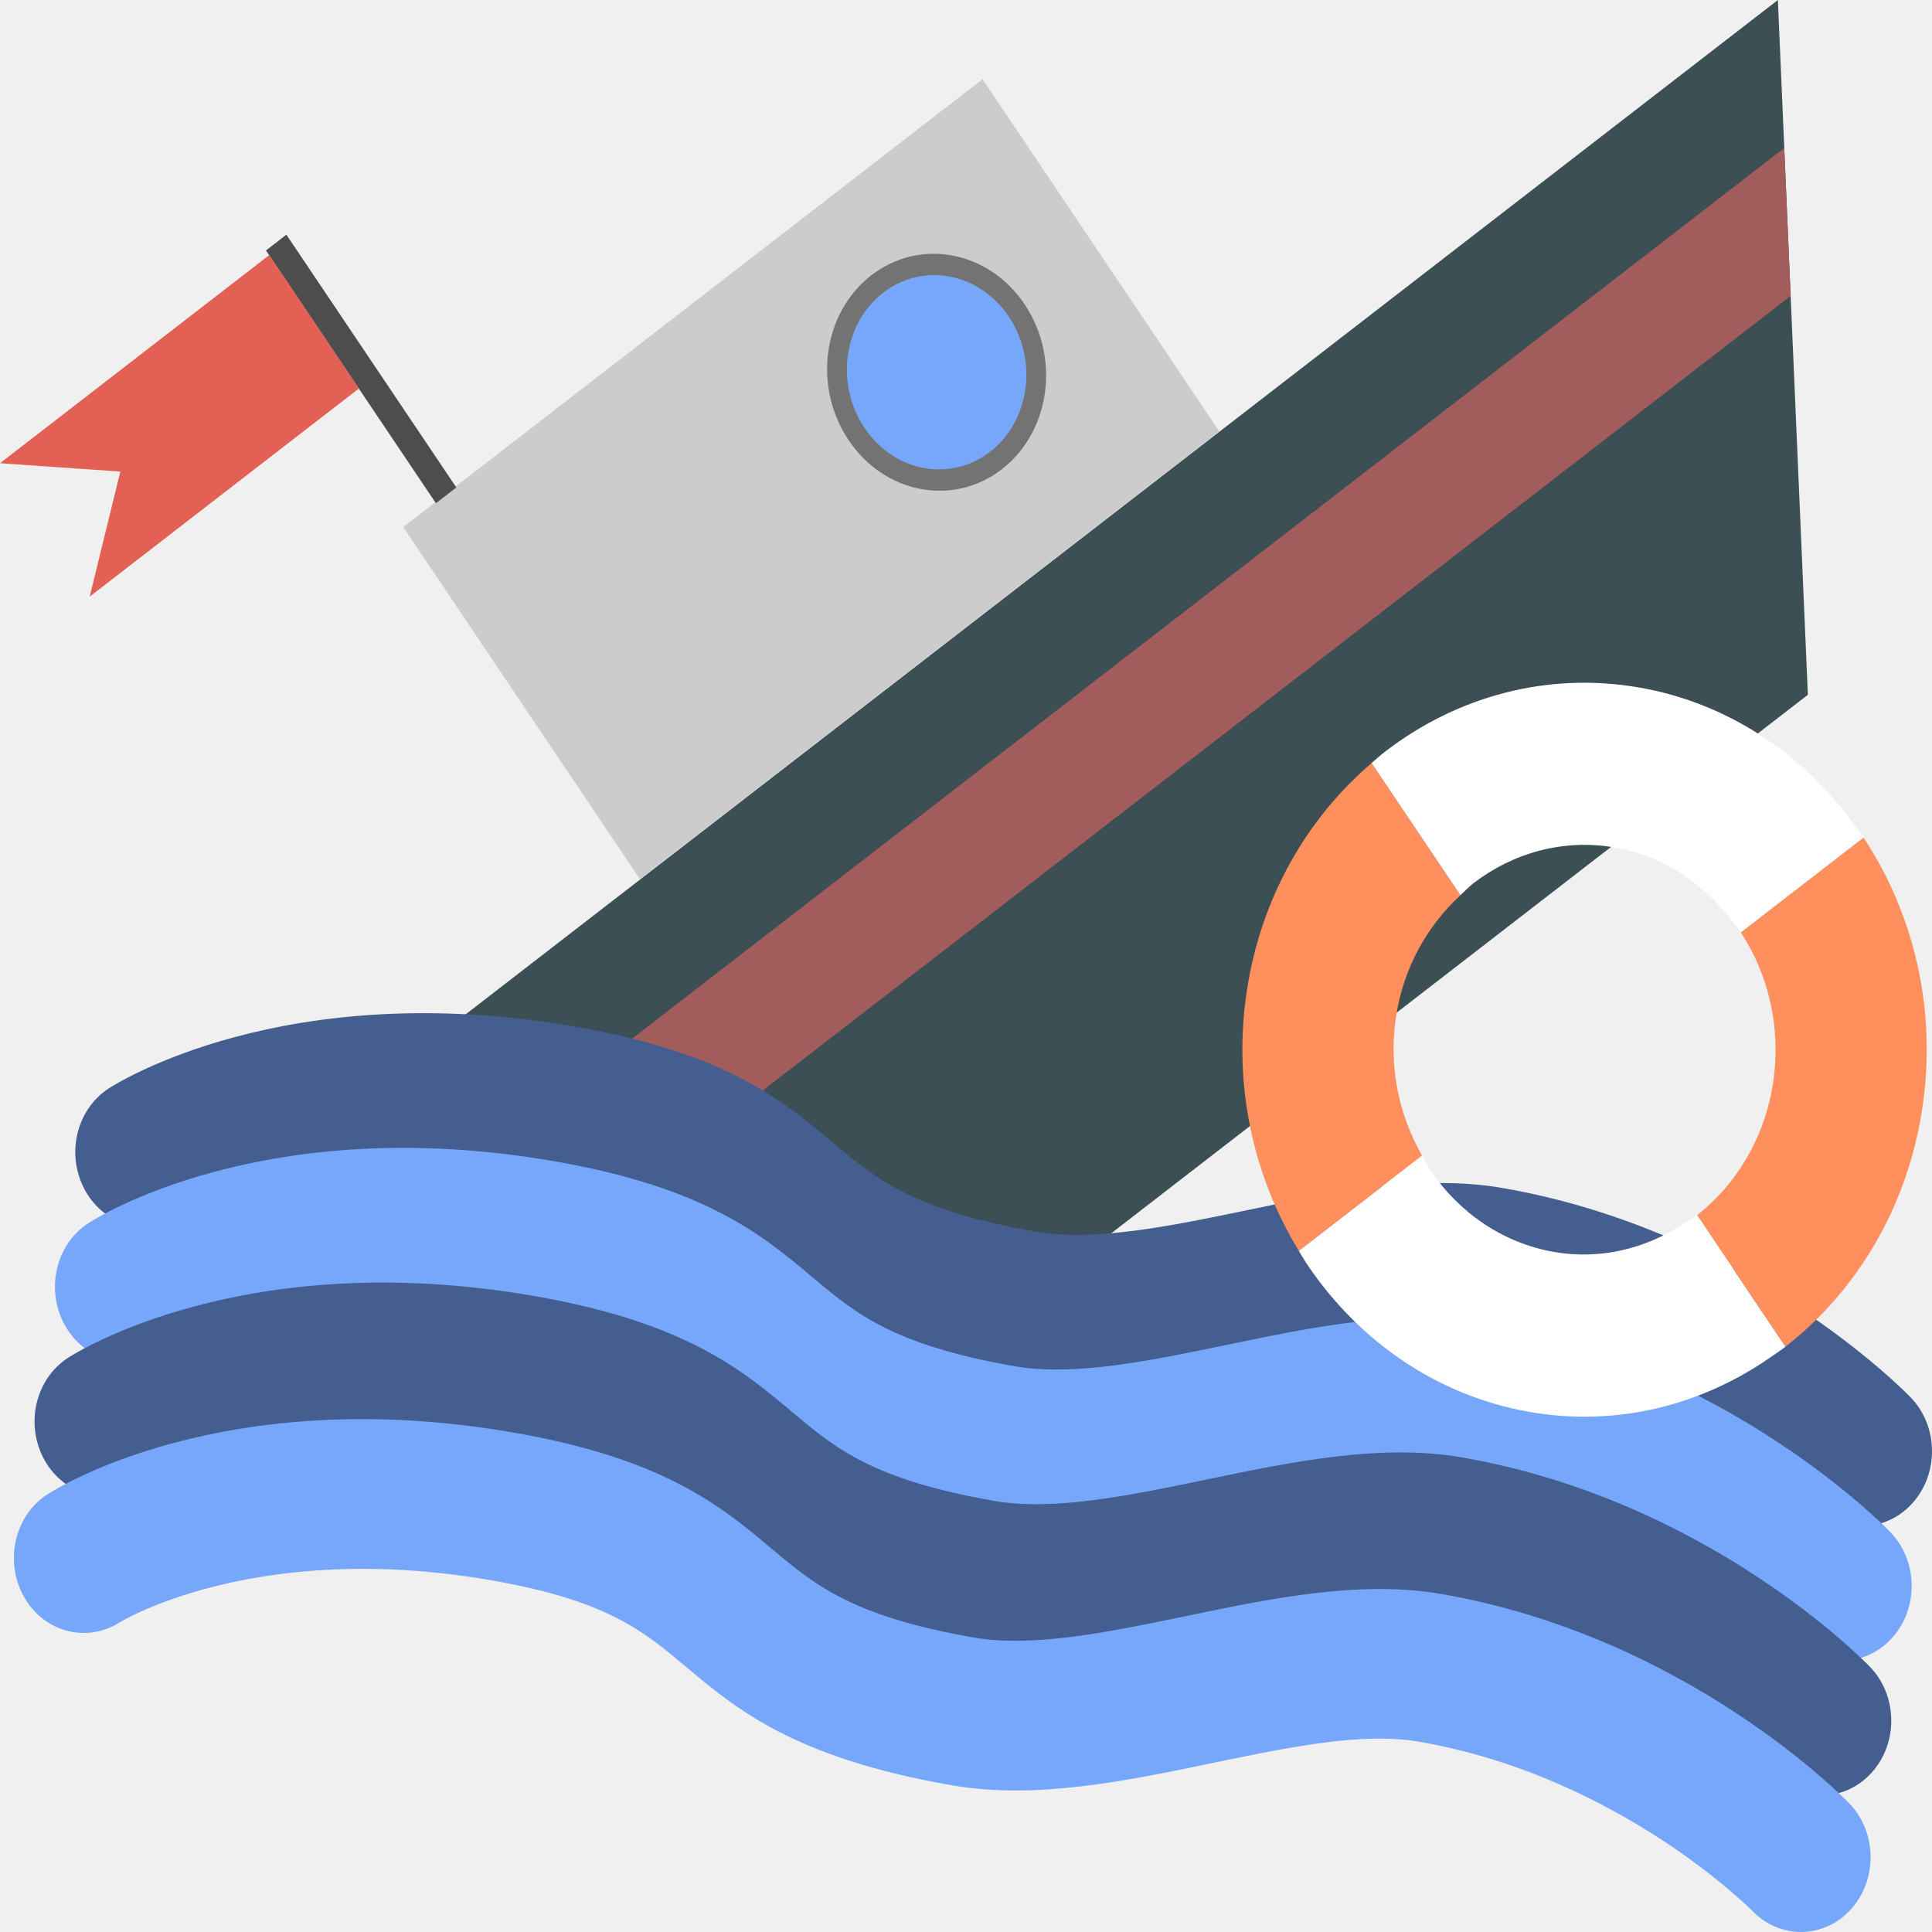
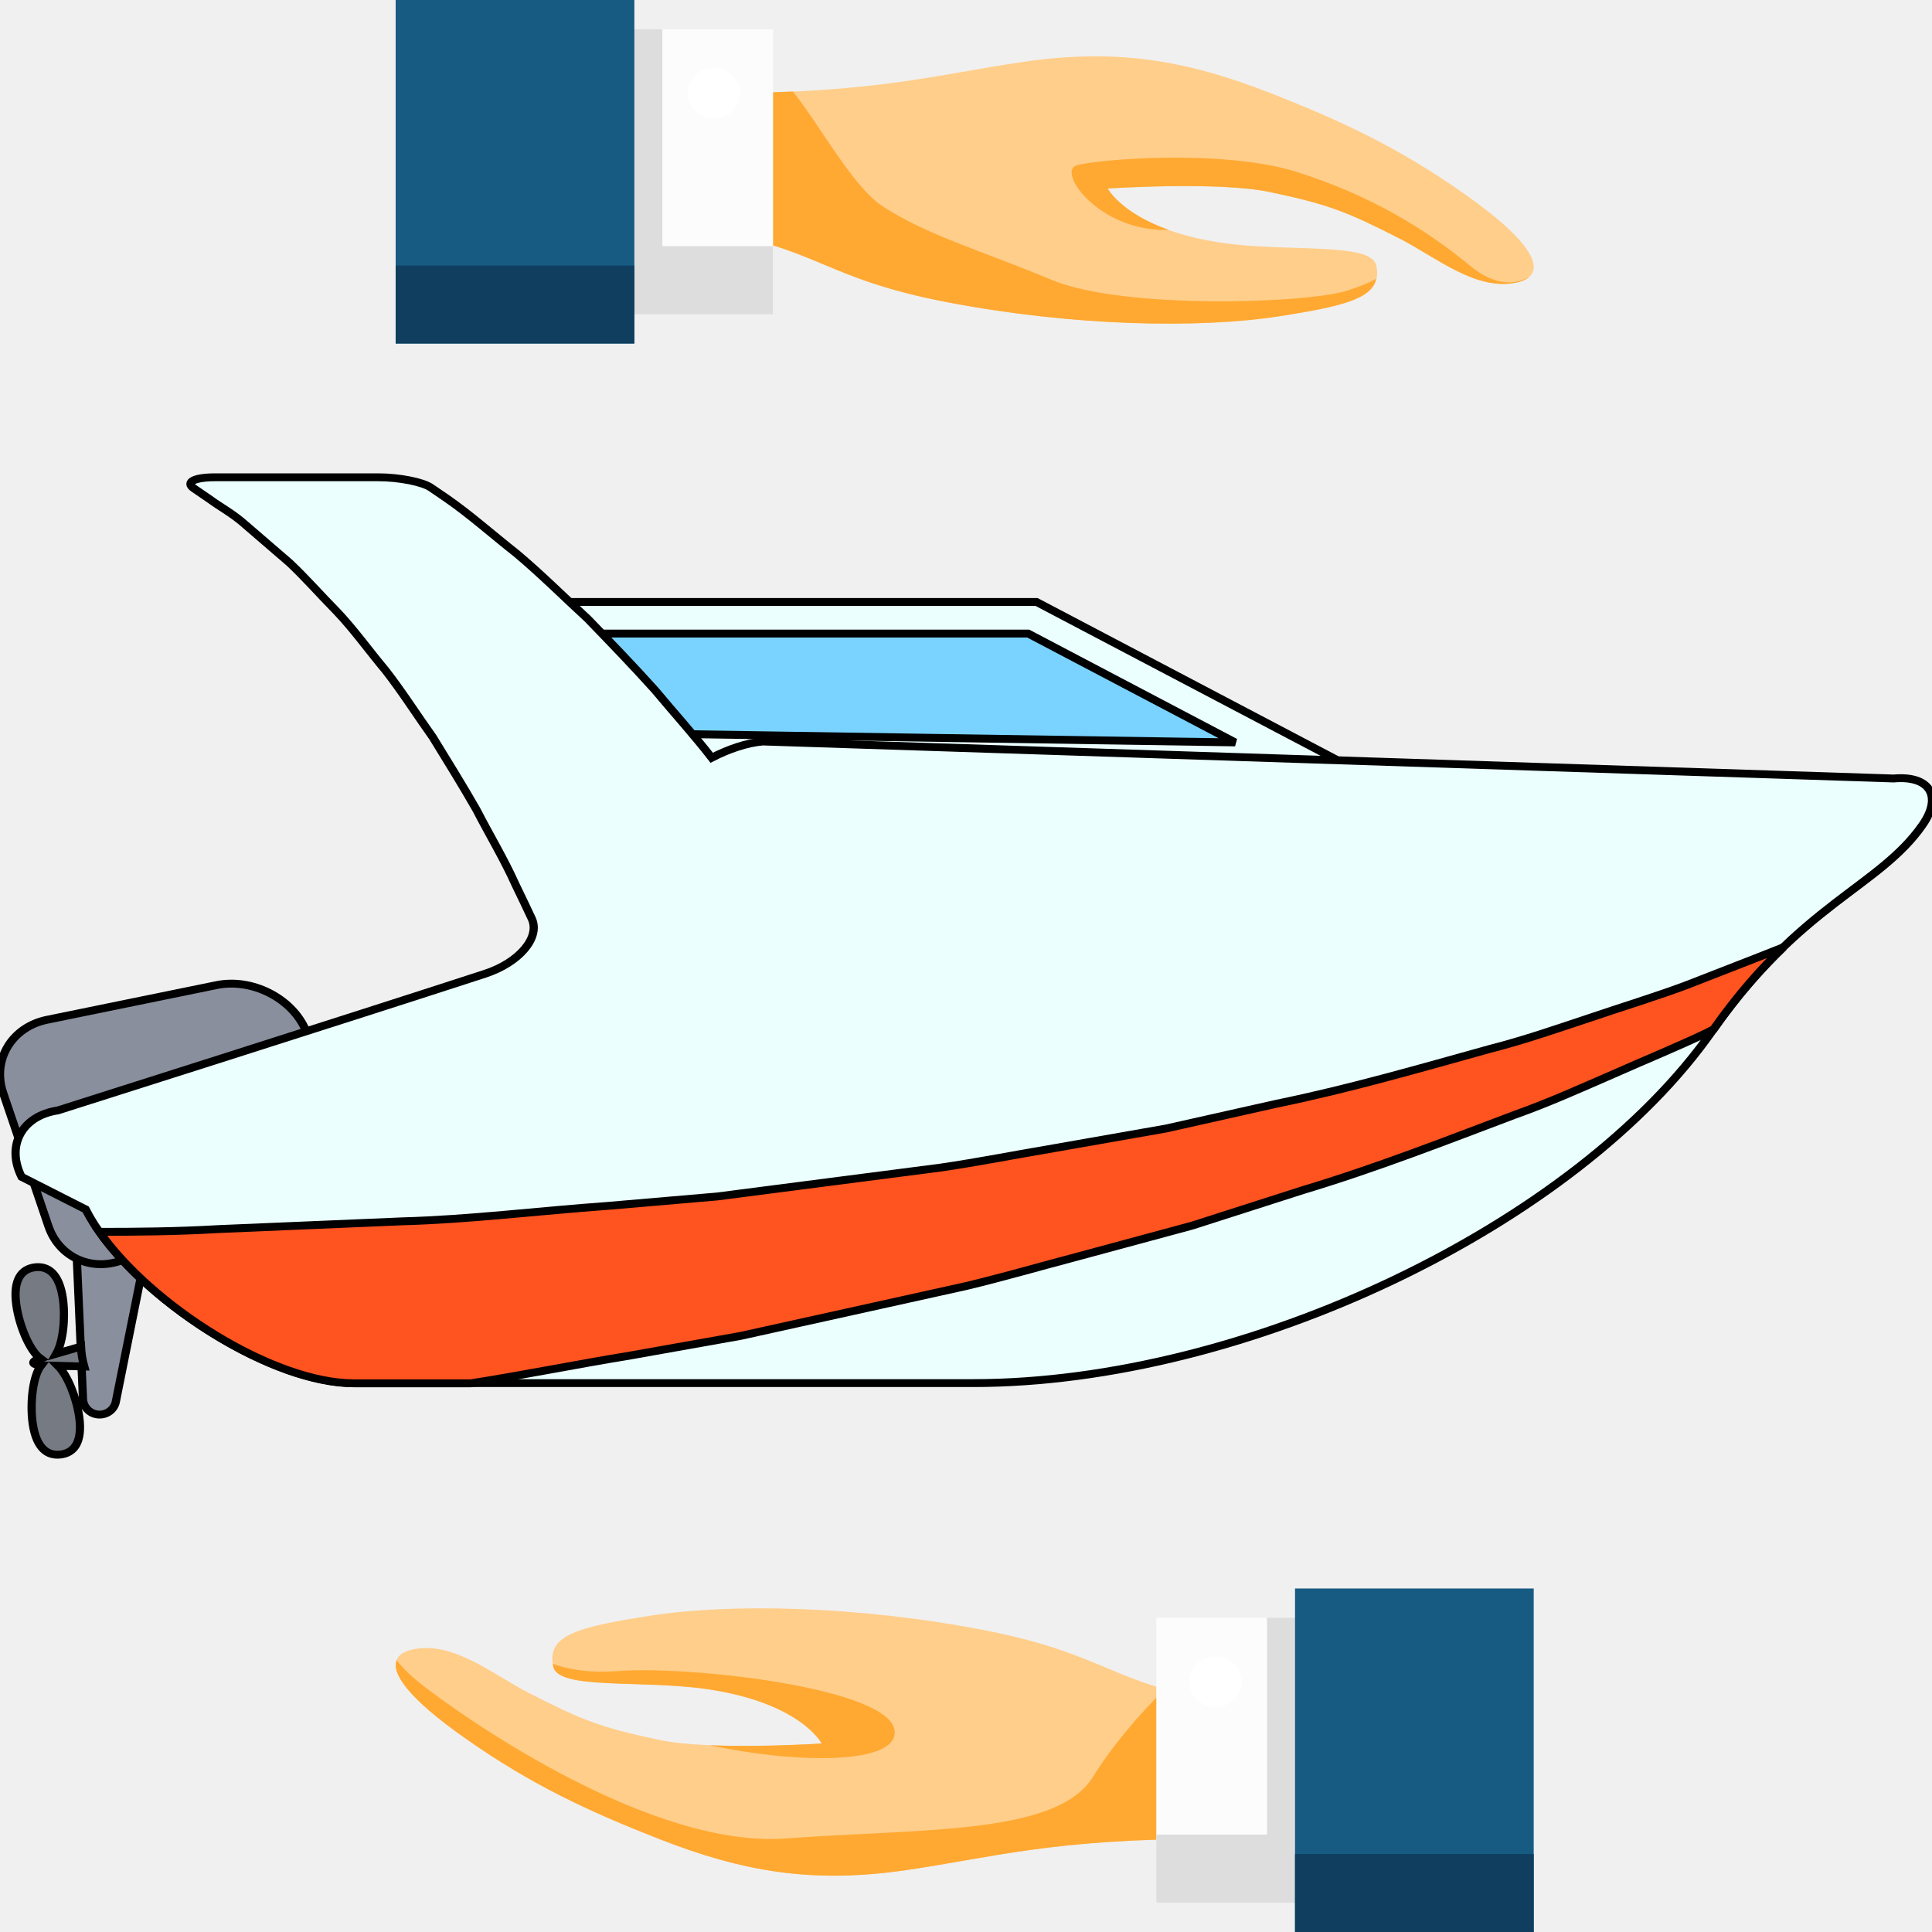
- <svg xmlns="http://www.w3.org/2000/svg" version="1.1" id="Layer_1" x="0px" y="0px" viewBox="0 0 24 24" xml:space="preserve" width="24" height="24">
-   <defs id="defs280" />
-   <g id="g280" transform="scale(0.5164986,0.553867)">
-     <g id="g175" transform="translate(-343.08,-235.857)">
-       <g id="g166">
-         <polygon style="fill:#3b4f54" points="346.764,264.025 385.84,235.857 386.561,251.44 358.744,271.492 " id="polygon164" />
-         <rect x="353.996" y="241.751" transform="matrix(0.8112,-0.5848,0.5848,0.8112,-75.7597,258.5862)" style="fill:#cccccc" width="17.176" height="9.737" id="rect164" />
-         <path style="fill:#737373" d="m 367.722,242.681 c 0.866,1.202 0.621,2.859 -0.547,3.701 -1.168,0.842 -2.818,0.551 -3.684,-0.651 -0.866,-1.202 -0.622,-2.859 0.547,-3.701 1.168,-0.842 2.818,-0.551 3.684,0.651 z" id="path164" />
-         <path style="fill:#77a7fb" d="m 367.341,242.956 c 0.71,0.985 0.509,2.343 -0.448,3.034 -0.958,0.69 -2.31,0.452 -3.02,-0.534 -0.71,-0.985 -0.509,-2.343 0.448,-3.034 0.958,-0.69 2.31,-0.451 3.02,0.534 z" id="path165" />
-         <rect x="351.455" y="240.621" transform="matrix(0.8112,-0.5848,0.5848,0.8112,-76.3385,251.8134)" style="fill:#4d4d4d" width="0.605" height="6.989" id="rect165" />
-         <polygon style="fill:#e36055" points="351.713,244.57 349.556,241.578 343.08,246.246 345.974,246.434 345.237,249.239 " id="polygon165" />
-         <polygon style="fill:#a35c5c" points="349.315,265.616 385.993,239.176 386.147,242.494 351.867,267.206 " id="polygon166" />
-       </g>
-       <g id="g170">
-         <g id="g169">
-           <path style="fill:#445f8f" d="m 387.601,270.061 c -0.327,-0.053 -0.641,-0.203 -0.897,-0.45 -0.028,-0.026 -3.204,-3.015 -8.008,-3.795 -1.368,-0.222 -3.122,0.118 -4.979,0.478 -2.094,0.405 -4.258,0.825 -6.269,0.499 -3.784,-0.614 -5.177,-1.704 -6.405,-2.667 -1.013,-0.794 -1.889,-1.479 -4.668,-1.93 -5.682,-0.922 -8.915,0.929 -8.947,0.948 -0.796,0.467 -1.823,0.209 -2.296,-0.58 -0.474,-0.79 -0.229,-1.81 0.556,-2.291 0.169,-0.103 4.229,-2.525 11.224,-1.39 3.632,0.589 4.996,1.658 6.2,2.601 1.041,0.816 1.94,1.52 4.872,1.996 1.421,0.23 3.288,-0.131 5.093,-0.481 2.063,-0.4 4.197,-0.813 6.154,-0.495 5.879,0.954 9.646,4.543 9.804,4.696 0.667,0.644 0.684,1.707 0.039,2.373 -0.394,0.409 -0.95,0.573 -1.473,0.488 z" id="path166" />
-           <path style="fill:#77a7fb" d="m 387.111,273.082 c -0.327,-0.053 -0.641,-0.203 -0.897,-0.45 -0.028,-0.026 -3.204,-3.016 -8.008,-3.795 -1.368,-0.222 -3.122,0.118 -4.979,0.478 -2.094,0.405 -4.258,0.825 -6.269,0.499 -3.784,-0.614 -5.176,-1.704 -6.404,-2.667 -1.013,-0.794 -1.889,-1.479 -4.668,-1.93 -5.682,-0.922 -8.915,0.93 -8.947,0.948 -0.796,0.467 -1.823,0.209 -2.296,-0.58 -0.474,-0.79 -0.229,-1.81 0.556,-2.291 0.169,-0.103 4.229,-2.525 11.224,-1.39 3.632,0.589 4.996,1.658 6.2,2.601 1.041,0.816 1.94,1.52 4.872,1.996 1.421,0.23 3.288,-0.131 5.093,-0.481 2.063,-0.4 4.197,-0.813 6.154,-0.495 5.88,0.954 9.647,4.543 9.804,4.696 0.667,0.644 0.684,1.707 0.04,2.373 -0.396,0.409 -0.952,0.573 -1.475,0.488 z" id="path167" />
-           <path style="fill:#445f8f" d="m 386.621,276.103 c -0.327,-0.053 -0.641,-0.203 -0.897,-0.45 -0.028,-0.026 -3.204,-3.016 -8.008,-3.795 -1.368,-0.222 -3.122,0.118 -4.979,0.478 -2.094,0.405 -4.259,0.825 -6.269,0.499 -3.784,-0.614 -5.177,-1.704 -6.405,-2.667 -1.013,-0.794 -1.888,-1.479 -4.668,-1.93 -5.682,-0.922 -8.915,0.929 -8.947,0.948 -0.796,0.467 -1.823,0.209 -2.296,-0.58 -0.474,-0.79 -0.229,-1.81 0.556,-2.291 0.169,-0.103 4.229,-2.525 11.224,-1.39 3.632,0.589 4.996,1.658 6.2,2.601 1.041,0.816 1.94,1.52 4.872,1.996 1.421,0.23 3.288,-0.131 5.093,-0.481 2.063,-0.4 4.197,-0.813 6.154,-0.495 5.88,0.954 9.647,4.543 9.804,4.696 0.667,0.644 0.684,1.707 0.04,2.373 -0.395,0.409 -0.951,0.573 -1.474,0.488 z" id="path168" />
-           <path style="fill:#77a7fb" d="m 386.124,279.167 c -0.327,-0.053 -0.641,-0.203 -0.897,-0.45 -0.028,-0.026 -3.204,-3.016 -8.008,-3.795 -1.368,-0.222 -3.122,0.118 -4.979,0.477 -2.094,0.406 -4.259,0.825 -6.269,0.499 -3.784,-0.614 -5.177,-1.704 -6.405,-2.667 -1.013,-0.794 -1.888,-1.479 -4.668,-1.93 -5.682,-0.922 -8.915,0.93 -8.947,0.948 -0.796,0.467 -1.823,0.209 -2.296,-0.58 -0.474,-0.79 -0.229,-1.81 0.556,-2.291 0.169,-0.103 4.229,-2.525 11.224,-1.39 3.632,0.589 4.996,1.658 6.2,2.601 1.041,0.816 1.94,1.52 4.872,1.996 1.421,0.23 3.288,-0.131 5.093,-0.481 2.063,-0.4 4.197,-0.813 6.154,-0.495 5.879,0.954 9.647,4.543 9.804,4.696 0.667,0.644 0.684,1.707 0.04,2.373 -0.395,0.409 -0.951,0.574 -1.474,0.489 z" id="path169" />
-         </g>
-       </g>
-       <g id="g174">
-         <g id="g173">
-           <path style="fill:#ff905e" d="m 385.725,260.136 c -0.202,1.243 -0.886,2.287 -1.829,2.975 l 2.126,2.95 c 1.698,-1.232 2.929,-3.108 3.291,-5.342 0.36,-2.221 -0.207,-4.377 -1.414,-6.078 l -2.951,2.127 c 0.663,0.945 0.977,2.138 0.777,3.368 z" id="path170" />
-           <path style="fill:#ff905e" d="m 376.655,258.665 c 0.18,-1.112 0.759,-2.049 1.551,-2.73 l -2.137,-2.964 c -1.545,1.23 -2.661,3.009 -3.002,5.112 -0.343,2.116 0.161,4.169 1.252,5.829 l 2.963,-2.136 c -0.55,-0.901 -0.81,-1.986 -0.627,-3.111 z" id="path171" />
-           <path style="fill:#ffffff" d="m 387.642,254.308 c -1.23,-1.56 -3.019,-2.687 -5.135,-3.031 -2.234,-0.362 -4.403,0.212 -6.109,1.434 -0.114,0.081 -0.22,0.172 -0.33,0.26 l 2.137,2.964 c 0.107,-0.092 0.205,-0.192 0.32,-0.274 0.951,-0.677 2.157,-0.997 3.4,-0.795 1.125,0.182 2.072,0.772 2.754,1.578 0.091,0.107 0.188,0.208 0.268,0.324 l 2.951,-2.127 c -0.08,-0.115 -0.169,-0.223 -0.256,-0.333 z" id="path172" />
-           <path style="fill:#ffffff" d="m 383.896,263.111 c -0.113,0.083 -0.24,0.145 -0.361,0.217 -0.896,0.536 -1.969,0.789 -3.081,0.608 -1.23,-0.2 -2.263,-0.874 -2.951,-1.802 -0.084,-0.113 -0.149,-0.237 -0.222,-0.357 l -2.963,2.136 c 0.077,0.117 0.151,0.236 0.234,0.349 1.232,1.683 3.098,2.902 5.32,3.263 2.103,0.341 4.144,-0.155 5.799,-1.232 0.117,-0.076 0.237,-0.149 0.35,-0.231 z" id="path173" />
+ <svg xmlns="http://www.w3.org/2000/svg" version="1.1" x="0px" y="0px" viewBox="0 0 24 24" xml:space="preserve" id="svg757" width="24" height="24">
+   <defs id="defs757">
+ 	
+ 	
+ 
+ 	
+ 	
+ 
+ 	
+ 	
+ 	
+ 	
+ 	
+ 	
+ 
+ 		
+ 		
+ 		
+ 		
+ 	
+ 			
+ 			
+ 			
+ 			
+ 			
+ 			
+ 			
+ 		
+ 				
+ 				
+ 			
+ 					
+ 					
+ 				
+ 					
+ 					
+ 					
+ 				
+ 						
+ 						
+ 					
+ 				
+ 				
+ 			</defs>
+   <g id="g761" transform="matrix(0.4417917,0,0,0.4245218,34.13452,-37.61378)">
+     <g id="g760" transform="translate(-13.83764,4.98155)">
+       <g id="g757" transform="matrix(0.5616033,0,0,0.5616033,-9.074694,41.01114)">
+         <g id="g336" transform="translate(-164.1144,7.749078)">
+           <path style="fill:#ffce8b" d="m 91.329,80.05 c 0,0 3.859,-0.962 11.423,0.132 5.517,0.798 5.718,2.432 12.01,3.688 6.271,1.252 12.596,1.384 16.621,0.732 3.723,-0.603 5.179,-1.032 4.859,-2.641 -0.25,-1.251 -4.432,-0.675 -7.763,-1.192 -4.642,-0.72 -5.683,-2.824 -5.683,-2.824 0,0 5.524,-0.381 8.101,0.181 2.96,0.645 3.882,1.032 6.518,2.43 1.813,0.963 3.837,2.761 5.876,2.284 1.327,-0.31 1.484,-1.606 -2.669,-4.639 -3.325,-2.431 -6.172,-3.796 -9.663,-5.222 -4.242,-1.733 -7.739,-2.344 -12.436,-1.626 -4.267,0.653 -7.361,1.626 -15.179,1.624 -4.59,-0.001 -11.913,-2.352 -13.36,-2.343 -1.449,0.01 -1.23,9.375 1.345,9.416 z" id="path332" />
+           <g id="g334">
+             <path style="fill:#ffa932" d="m 143.291,82.84 c -2.04,0.477 -4.063,-1.321 -5.876,-2.284 -2.636,-1.399 -3.558,-1.785 -6.518,-2.43 -2.577,-0.562 -8.101,-0.181 -8.101,-0.181 0,0 0.628,1.253 3.049,2.157 -0.005,0 -0.009,0 -0.012,0 -3.464,0.108 -5.605,-3.043 -4.592,-3.363 1.013,-0.32 7.363,-0.854 10.992,0.335 3.628,1.189 6.403,2.92 8.696,4.888 1.347,1.156 2.36,0.953 2.969,0.59 -0.146,0.134 -0.356,0.229 -0.607,0.288 z" id="path333" />
+             <path style="fill:#ffa932" d="m 102.819,80.193 c -0.613,-2.654 0.25,-5.576 1.25,-7.222 1.074,-0.009 2.062,-0.035 2.969,-0.078 1.363,1.777 2.979,4.947 4.489,5.979 2.189,1.494 4.91,2.294 8.484,3.842 3.575,1.548 12.861,1.227 14.834,0.533 0.63,-0.221 1.076,-0.41 1.389,-0.596 -0.229,1.054 -1.737,1.447 -4.852,1.951 -4.025,0.652 -10.35,0.52 -16.621,-0.732 -6.264,-1.25 -6.494,-2.875 -11.942,-3.677 z" id="path334" />
+           </g>
+           <rect x="89.866" y="69.647" style="fill:#fcfcfc" width="16.175" height="14.852" id="rect334" />
+           <polygon style="fill:#dddddd" points="91.467,69.647 91.467,80.947 91.467,84.499 100.498,84.499 106.041,84.499 106.041,80.947 100.498,80.947 100.498,69.647 " id="polygon334" />
+           <rect x="87.145" y="68.123" style="fill:#175b82" width="11.951" height="17.899" id="rect335" />
+           <rect x="87.145" y="81.961" style="fill:#0f3e5f" width="11.951" height="4.061" id="rect336" />
+           <path style="fill:#ffffff" d="m 104.387,72.978 c 0,0.727 -0.59,1.315 -1.316,1.315 -0.727,0 -1.316,-0.588 -1.316,-1.315 0,-0.727 0.589,-1.316 1.316,-1.316 0.726,0 1.316,0.59 1.316,1.316 z" id="path336" />
        </g>
      </g>
    </g>
  </g>
+   <g id="g759" transform="matrix(0.4417917,0,0,0.4245218,36.65261,-55.67868)">
+     <g id="g758" transform="matrix(0.5615962,0,0,0.5615962,-31.49419,77.87735)">
+       <g id="g341" transform="translate(-161.3469,39.8524)">
+         <path style="fill:#ffce8b" d="m 142.306,143.758 c 0,0 -3.862,0.962 -11.425,-0.132 -5.516,-0.798 -5.715,-2.432 -12.008,-3.689 -6.273,-1.252 -12.596,-1.384 -16.622,-0.732 -3.722,0.603 -5.177,1.032 -4.857,2.641 0.248,1.251 4.429,0.675 7.763,1.192 4.642,0.72 5.682,2.824 5.682,2.824 0,0 -5.525,0.381 -8.104,-0.181 -2.959,-0.645 -3.882,-1.032 -6.517,-2.43 -1.815,-0.963 -3.837,-2.761 -5.876,-2.284 -1.327,0.31 -1.483,1.606 2.669,4.64 3.326,2.43 6.173,3.796 9.664,5.222 4.242,1.733 7.736,2.344 12.434,1.626 4.268,-0.653 7.361,-1.626 15.178,-1.624 4.591,0.001 11.913,2.352 13.361,2.343 1.45,-0.01 1.232,-9.375 -1.342,-9.416 z" id="path337" />
+         <g id="g339">
+           <path style="fill:#ffa932" d="m 89.558,141.527 c 0.31,0.415 0.753,0.86 1.323,1.321 2.281,1.839 11.445,8.482 18.168,7.962 6.723,-0.52 13.566,-0.16 15.367,-3.201 0.897,-1.514 2.356,-3.346 3.629,-4.577 0.788,0.226 1.694,0.429 2.836,0.594 0.03,0.004 0.059,0.008 0.089,0.012 0.594,2.033 1.481,5.189 0.458,7.239 -0.392,-0.027 -0.777,-0.046 -1.139,-0.046 -7.817,-10e-4 -10.91,0.972 -15.178,1.624 -4.698,0.719 -8.192,0.108 -12.434,-1.626 -3.492,-1.426 -6.338,-2.792 -9.664,-5.222 -2.921,-2.132 -3.705,-3.404 -3.455,-4.08 z" id="path338" />
+           <path style="fill:#ffa932" d="m 105.234,145.953 c 2.61,0.116 5.606,-0.09 5.606,-0.09 0,0 -1.04,-2.104 -5.682,-2.824 -3.334,-0.517 -7.516,0.058 -7.763,-1.192 -0.01,-0.049 -0.002,-0.088 -0.01,-0.135 0.725,0.279 1.776,0.495 3.301,0.375 3.562,-0.28 13.606,0.88 13.806,3.121 0.155,1.744 -4.78,1.738 -9.258,0.745 z" id="path339" />
+         </g>
+         <rect x="127.593" y="139.31" style="fill:#fcfcfc" width="16.176" height="14.852" id="rect339" />
+         <polygon style="fill:#dddddd" points="142.168,154.162 133.137,154.162 127.593,154.162 127.593,150.61 133.137,150.61 133.137,139.31 142.168,139.31 142.168,150.61 " id="polygon339" />
+         <rect x="134.538" y="137.786" style="fill:#175b82" width="11.951" height="17.899" id="rect340" />
+         <rect x="134.538" y="151.624" style="fill:#0f3e5f" width="11.951" height="4.06" id="rect341" />
+         <path style="fill:#ffffff" d="m 129.247,142.641 c 0,0.727 0.59,1.315 1.316,1.315 0.727,0 1.314,-0.588 1.314,-1.315 0,-0.727 -0.588,-1.316 -1.314,-1.316 -0.726,0.001 -1.316,0.59 -1.316,1.316 z" id="path341" />
+       </g>
+     </g>
+   </g>
+   <g id="g413" transform="matrix(0.5654933,0,0,0.543388,-55.08337,-90.83319)" style="stroke:#000000;stroke-opacity:1;stroke-width:0.18;stroke-dasharray:none">
+     <path style="fill:#898f9d;stroke:#000000;stroke-opacity:1;stroke-width:0.18;stroke-dasharray:none" d="m 101.119,193.156 -1.167,6.049 c -0.038,0.197 -0.229,0.326 -0.426,0.288 -0.168,-0.032 -0.287,-0.177 -0.295,-0.341 l -0.259,-6.154 c -0.025,-0.598 0.439,-1.104 1.037,-1.129 0.599,-0.025 1.104,0.439 1.129,1.038 0.003,0.082 -0.004,0.17 -0.019,0.249 z" id="path408" />
+     <path style="fill:#898f9d;stroke:#000000;stroke-opacity:1;stroke-width:0.18;stroke-dasharray:none" d="m 104.679,192.072 c 0.3,0.735 -0.034,1.627 -0.744,1.982 l -3.725,1.864 c -0.71,0.355 -1.493,0.028 -1.739,-0.727 l -0.994,-3.044 c -0.247,-0.754 0.187,-1.507 0.964,-1.673 l 3.726,-0.793 c 0.777,-0.166 1.658,0.3 1.958,1.035 z" id="path409" />
+     <g id="g410" style="stroke:#000000;stroke-opacity:1;stroke-width:0.18;stroke-dasharray:none">
+       <polygon style="fill:#7ad3ff;stroke:#000000;stroke-opacity:1;stroke-width:0.18;stroke-dasharray:none" points="109.622,181.285 111.686,184.292 125.993,184.516 120.087,181.285 " id="polygon409" />
+       <path style="fill:#ebffff;stroke:#000000;stroke-opacity:1;stroke-width:0.18;stroke-dasharray:none" d="m 127.446,184.9 -15.953,-0.25 -2.557,-3.727 h 11.243 z m -15.568,-0.966 12.662,0.199 -4.545,-2.488 h -9.688 z" id="path410" />
+     </g>
+     <path style="fill:#ebffff;stroke:#000000;stroke-opacity:1;stroke-width:0.18;stroke-dasharray:none" d="m 114.162,184.112 c -0.354,0.033 -0.749,0.173 -1.12,0.372 -0.391,-0.523 -0.832,-1.03 -1.245,-1.546 -0.482,-0.559 -0.988,-1.102 -1.481,-1.633 -0.532,-0.509 -1.026,-1.023 -1.553,-1.483 -0.545,-0.447 -1.033,-0.902 -1.559,-1.279 -0.113,-0.079 -0.223,-0.158 -0.331,-0.235 -0.182,-0.13 -0.698,-0.236 -1.15,-0.236 h -3.593 c -0.453,0 -0.662,0.113 -0.466,0.252 0.099,0.071 0.218,0.155 0.354,0.252 0.219,0.17 0.507,0.325 0.791,0.591 0.286,0.256 0.608,0.544 0.959,0.86 0.338,0.33 0.675,0.729 1.043,1.119 0.365,0.398 0.698,0.884 1.067,1.342 0.357,0.476 0.684,1.012 1.036,1.525 0.322,0.546 0.651,1.095 0.959,1.657 0.288,0.581 0.608,1.13 0.861,1.718 0.121,0.26 0.24,0.517 0.355,0.774 0.192,0.43 -0.273,1.004 -1.027,1.26 -2.897,0.983 -9.382,3.124 -9.382,3.124 -0.787,0.121 -1.145,0.801 -0.798,1.519 l 1.408,0.744 c 0.869,1.795 3.91,3.971 5.903,3.971 h 13.595 c 5.979,0 13.251,-3.609 16.241,-8.061 1.948,-2.9 3.655,-3.276 4.609,-4.696 0.445,-0.662 0.161,-1.139 -0.632,-1.065 z" id="path411" />
+     <path style="fill:#ff5320;stroke:#000000;stroke-opacity:1;stroke-width:0.18;stroke-dasharray:none" d="m 135.049,190.693 c 0.535,-0.792 1.05,-1.391 1.537,-1.878 -0.685,0.286 -1.4,0.568 -2.134,0.869 -0.674,0.262 -1.385,0.486 -2.1,0.739 -0.717,0.247 -1.444,0.512 -2.209,0.715 -1.516,0.437 -3.07,0.909 -4.692,1.255 -0.804,0.188 -1.616,0.376 -2.429,0.567 -0.824,0.151 -1.65,0.302 -2.477,0.453 -0.827,0.145 -1.647,0.314 -2.473,0.44 -0.83,0.112 -1.655,0.223 -2.475,0.333 -0.818,0.11 -1.628,0.219 -2.43,0.327 -0.807,0.072 -1.604,0.144 -2.388,0.214 -1.57,0.118 -3.073,0.314 -4.519,0.354 -1.439,0.063 -2.801,0.123 -4.057,0.178 -0.929,0.056 -1.803,0.063 -2.611,0.063 1.129,1.673 3.794,3.463 5.601,3.463 h 2.557 c 1.136,-0.185 2.307,-0.432 3.511,-0.637 0.793,-0.147 1.599,-0.296 2.416,-0.447 0.811,-0.186 1.631,-0.375 2.457,-0.565 0.825,-0.19 1.657,-0.382 2.493,-0.574 0.831,-0.207 1.658,-0.458 2.488,-0.685 0.828,-0.233 1.655,-0.465 2.48,-0.697 0.813,-0.271 1.623,-0.542 2.428,-0.81 1.614,-0.504 3.161,-1.136 4.659,-1.724 0.754,-0.278 1.473,-0.617 2.179,-0.936 0.704,-0.326 1.401,-0.62 2.061,-0.949 0.042,-0.025 0.084,-0.046 0.127,-0.068 z" id="path412" />
+     <path style="fill:#767a82;stroke:#000000;stroke-opacity:1;stroke-width:0.18;stroke-dasharray:none" d="m 98.313,198.37 c -0.224,-0.017 -0.232,-0.08 -0.021,-0.154 -0.234,-0.179 -0.462,-0.746 -0.526,-1.224 -0.079,-0.591 0.124,-0.821 0.406,-0.859 0.283,-0.037 0.538,0.132 0.618,0.723 0.058,0.438 0.003,0.983 -0.145,1.252 l 0.542,-0.164 c 0.003,0.073 0.01,0.145 0.02,0.218 0.012,0.081 0.029,0.16 0.05,0.238 l -0.576,-0.016 c 0.212,0.221 0.408,0.732 0.467,1.17 0.078,0.591 -0.124,0.821 -0.406,0.858 -0.283,0.038 -0.539,-0.132 -0.618,-0.722 -0.062,-0.479 0.01,-1.085 0.189,-1.32 z" id="path413" />
+   </g>
</svg>
